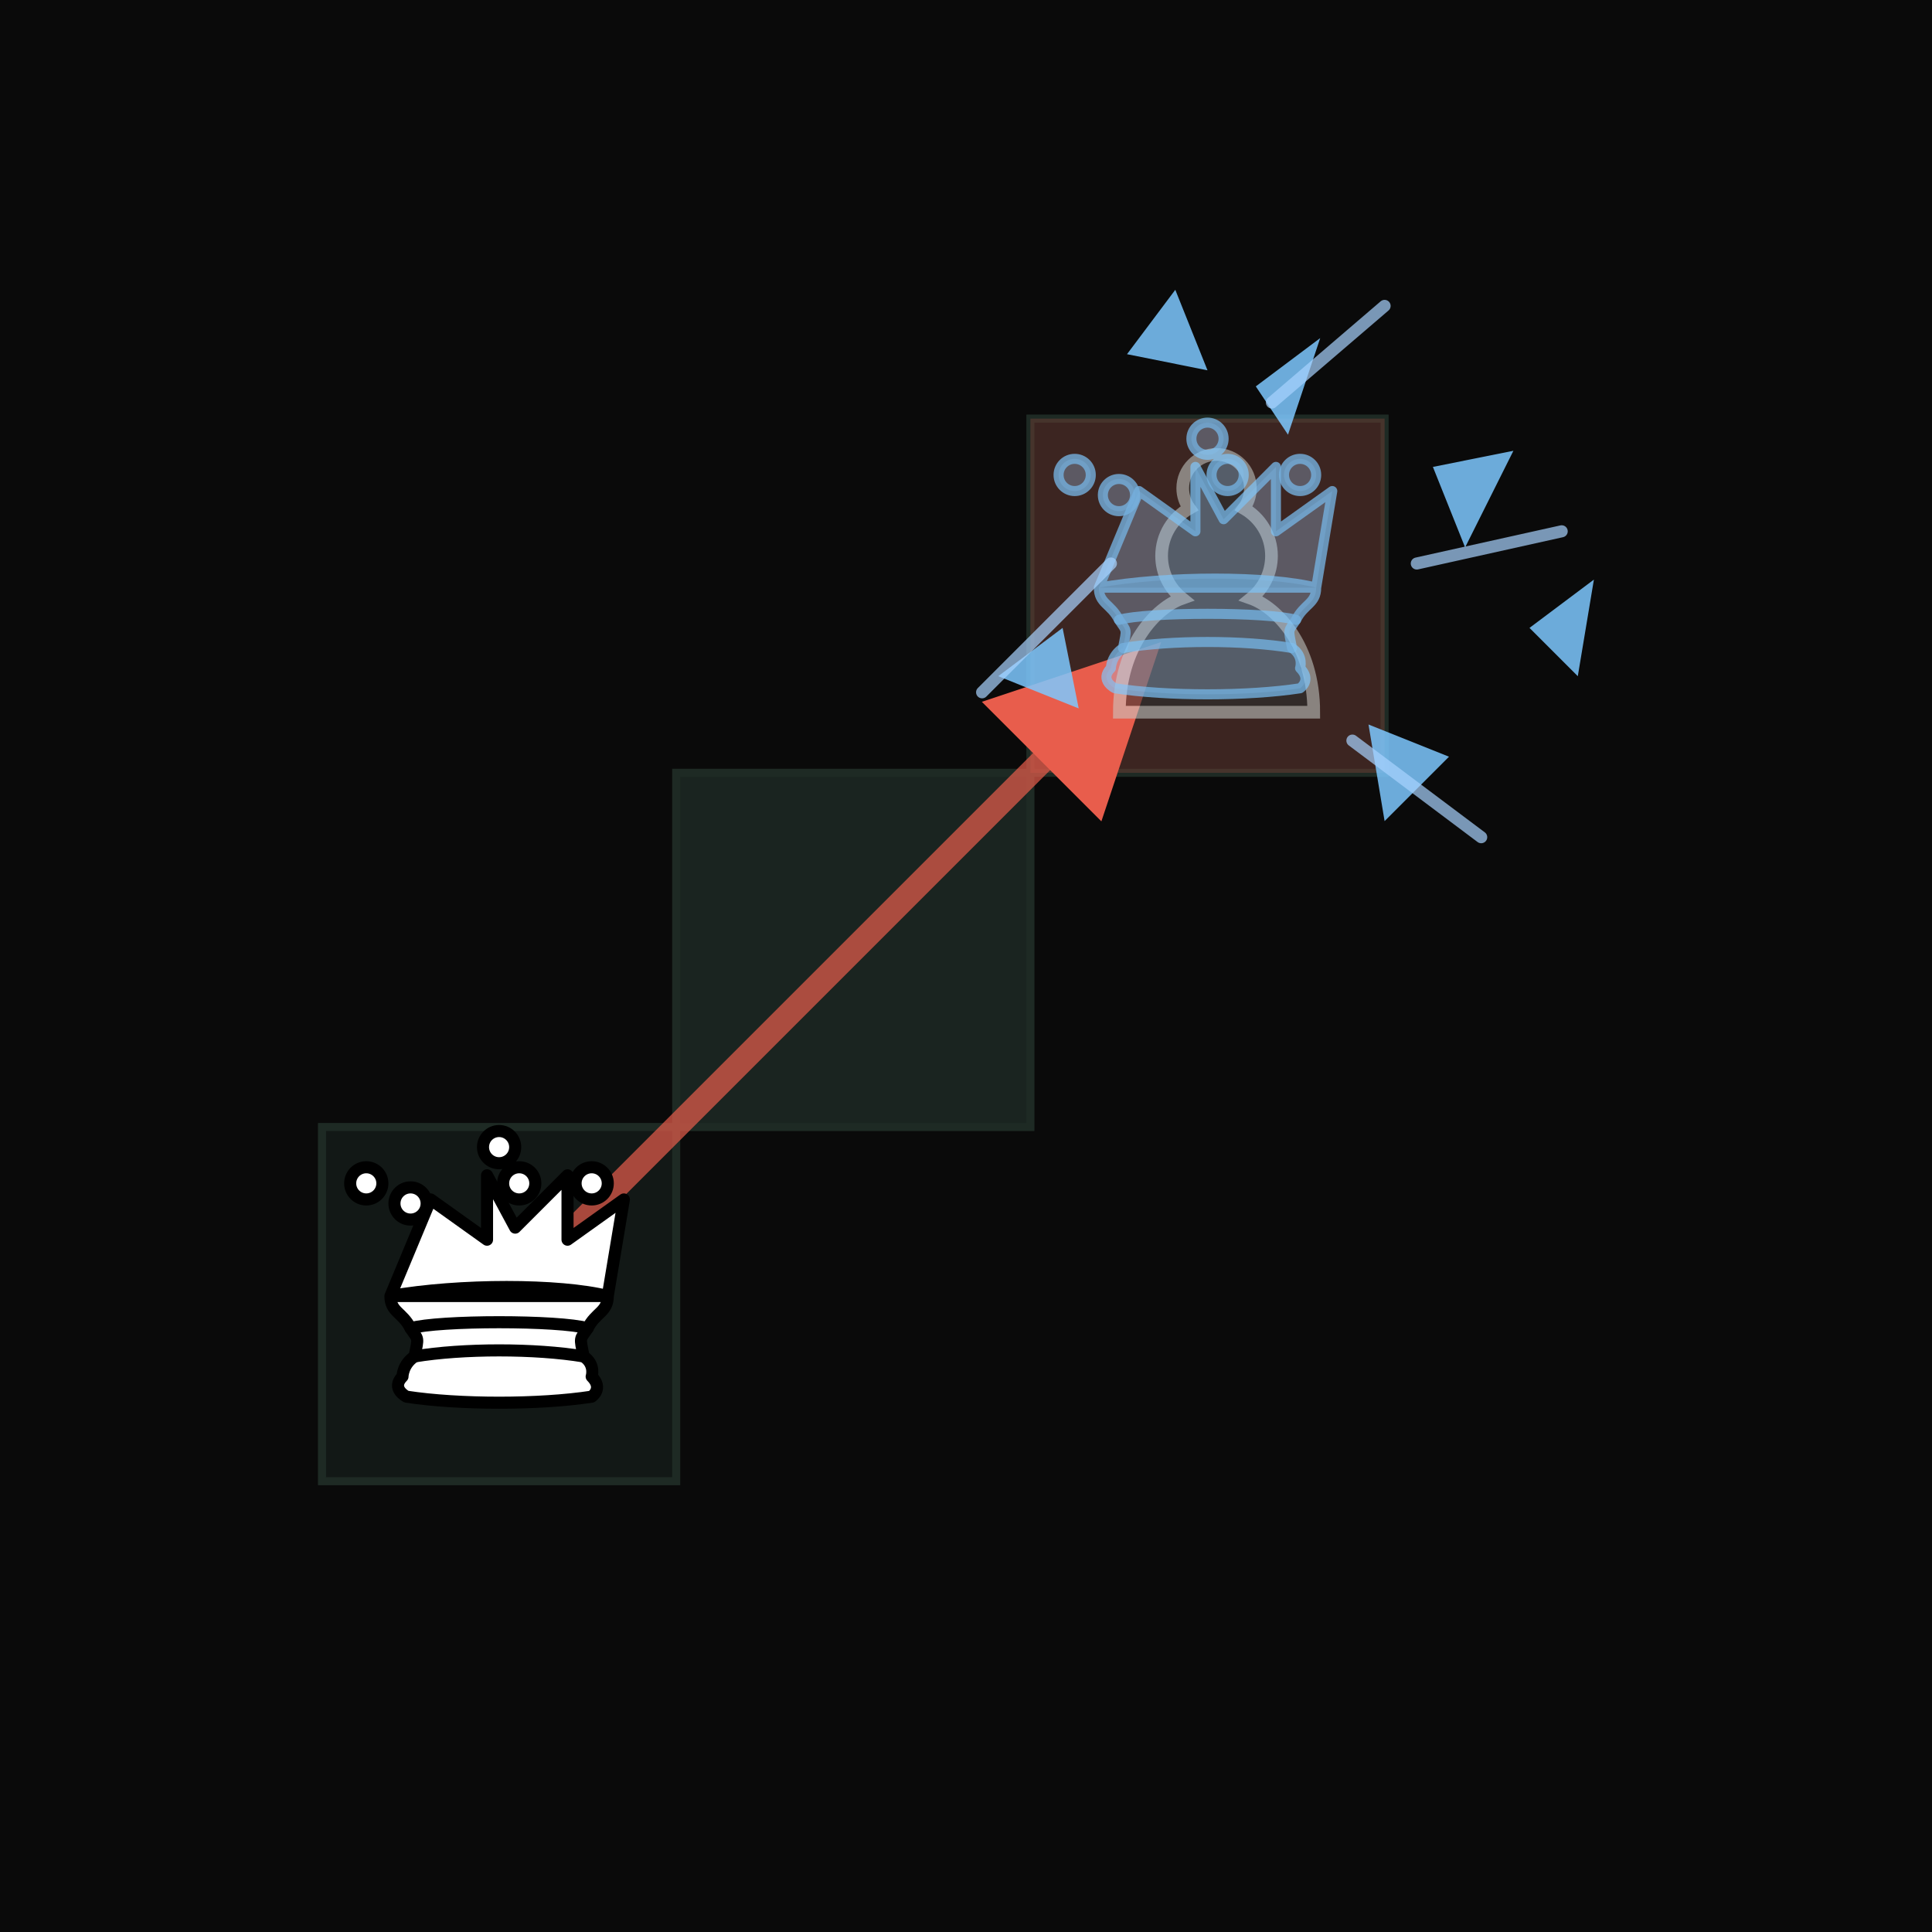
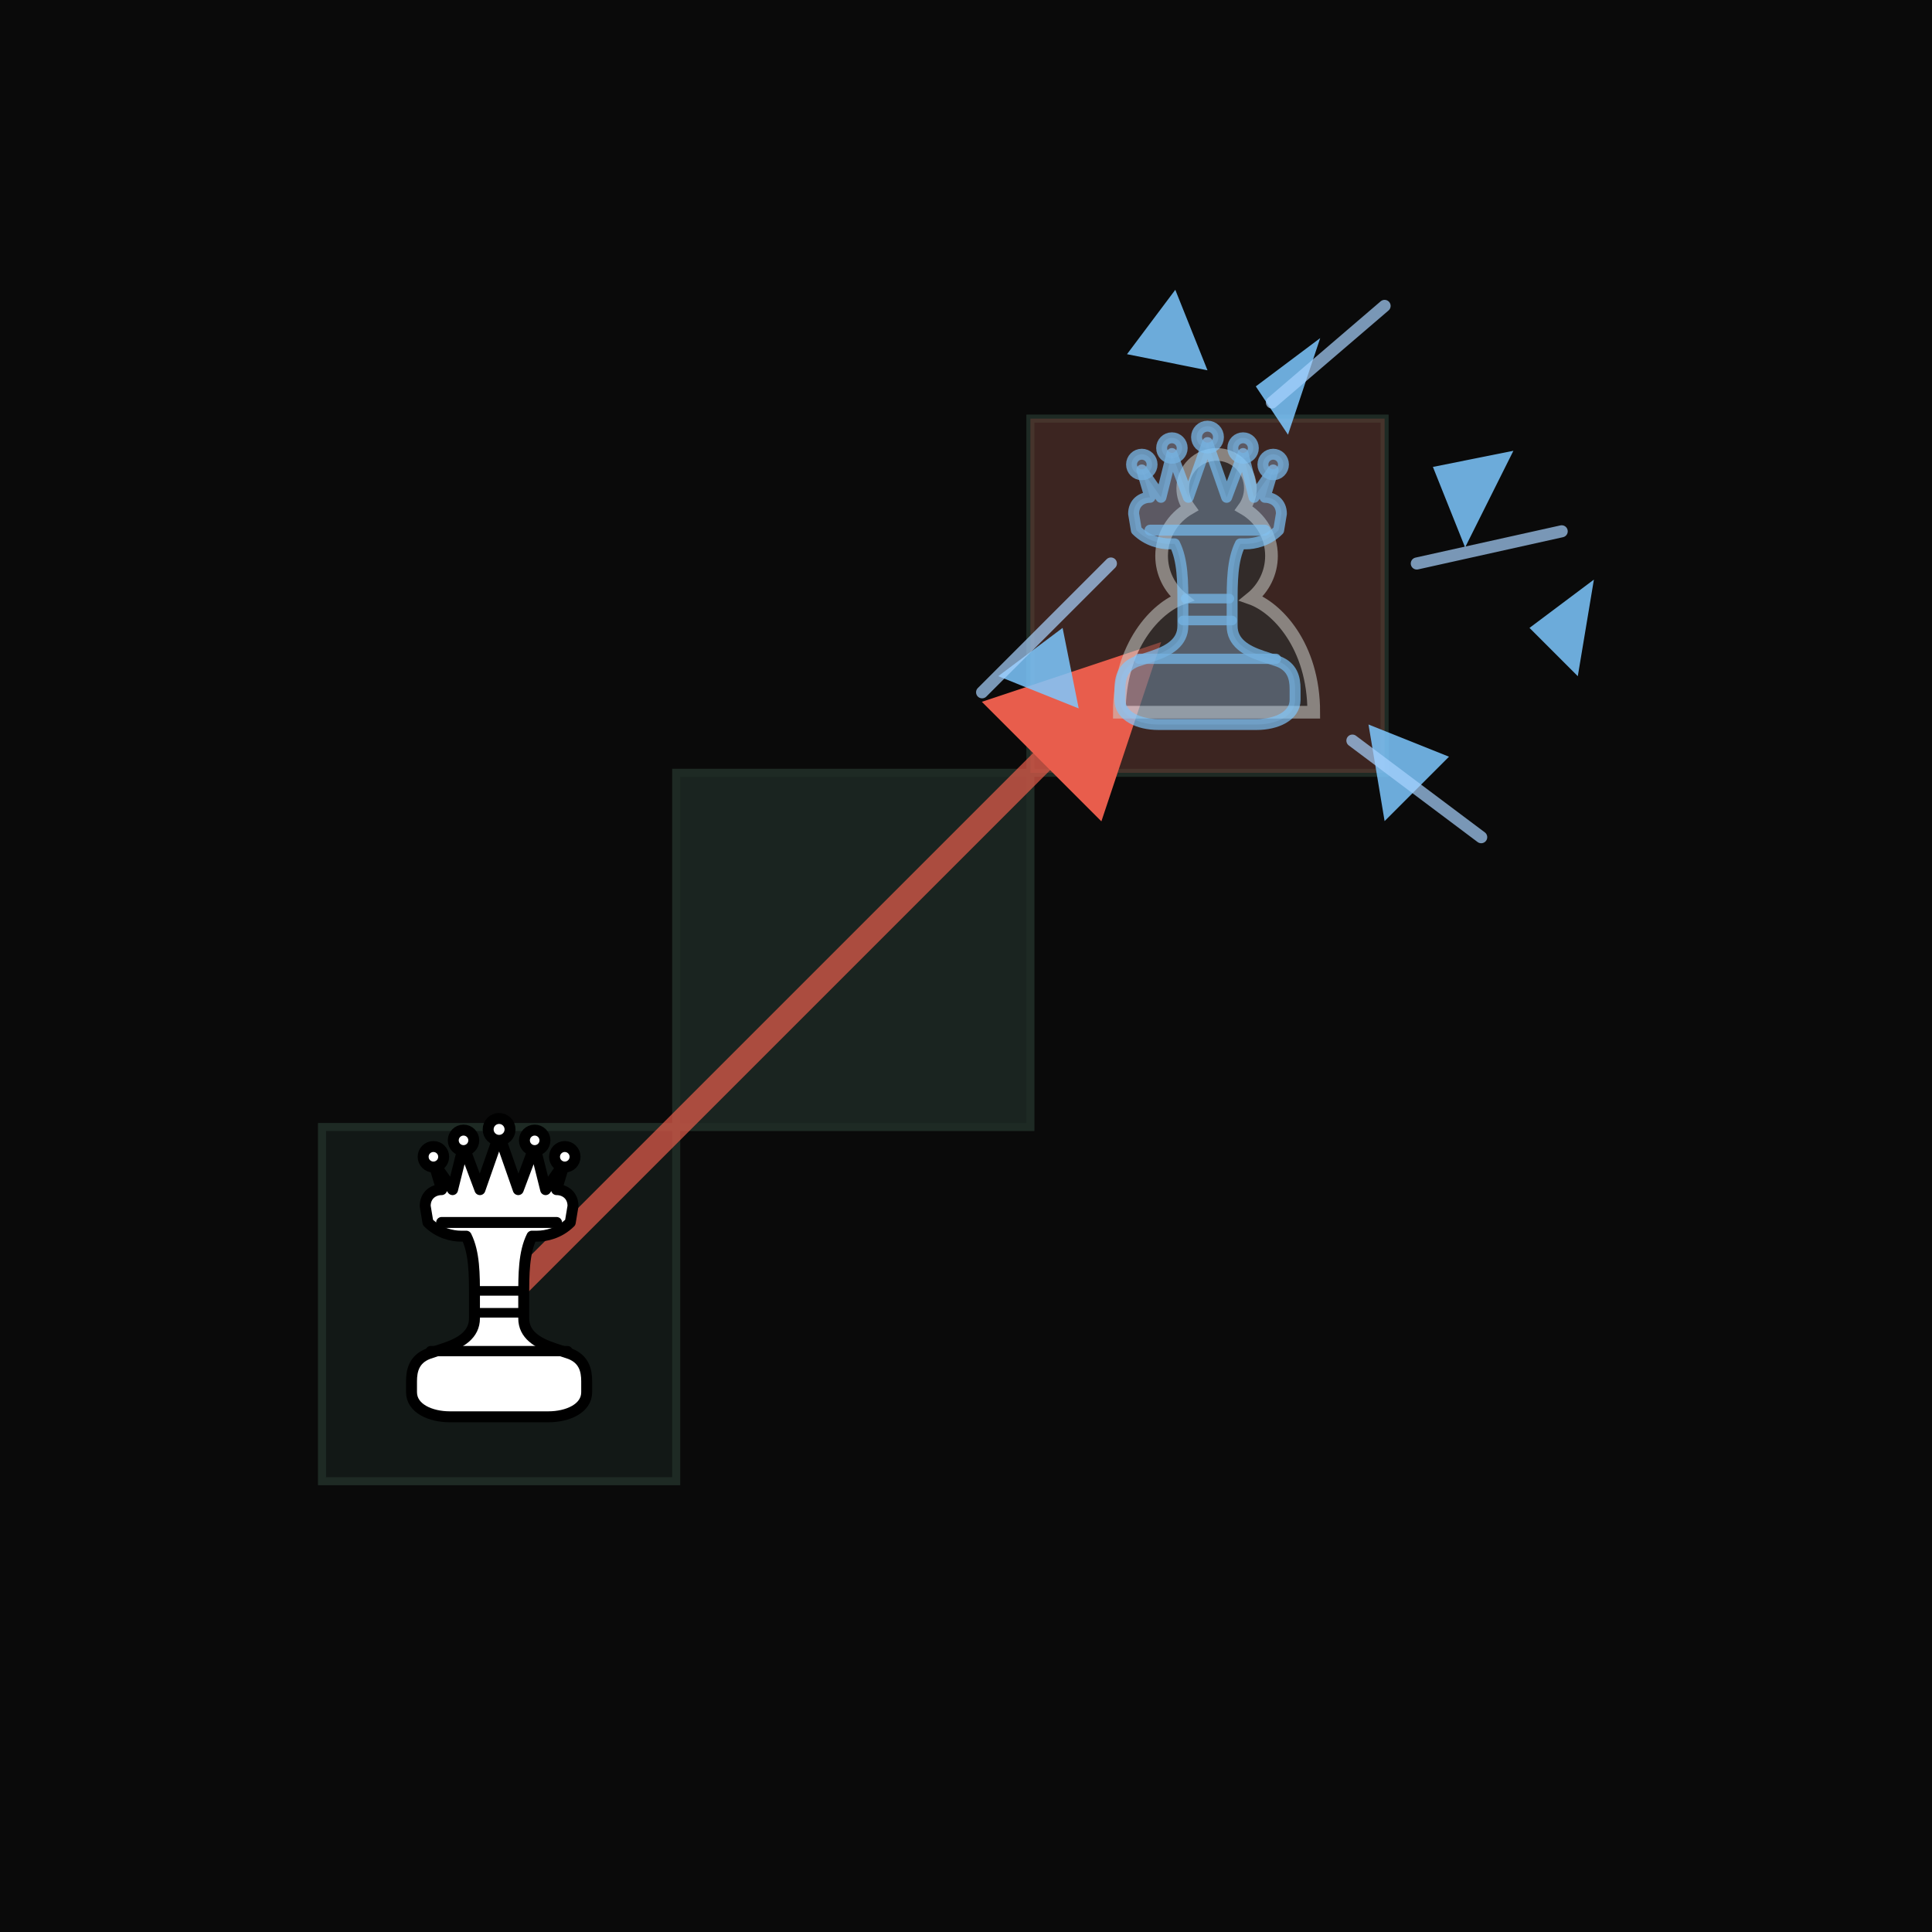
<svg xmlns="http://www.w3.org/2000/svg" viewBox="0 0 240 240" role="img" aria-labelledby="title desc">
  <rect width="240" height="240" fill="#0a0a0a" />
  <g stroke="#1e2a24" stroke-width="1">
    <rect x="40" y="140" width="44" height="44" fill="#121816" />
    <rect x="84" y="96" width="44" height="44" fill="#1a2420" />
    <rect x="128" y="52" width="44" height="44" fill="#121816" />
  </g>
  <rect x="128" y="52" width="44" height="44" fill="#e85d4c" fill-opacity="0.2" />
  <defs>
    <marker id="gq-arrow" markerWidth="7" markerHeight="7" refX="5" refY="3.5" orient="auto">
      <path d="M0,0 L7,3.5 L0,7 Z" fill="#e85d4c" />
    </marker>
  </defs>
  <path d="M62 162 L140 84" stroke="#e85d4c" stroke-opacity="0.7" stroke-width="3" stroke-linecap="round" fill="none" marker-end="url(#gq-arrow)" />
  <g transform="translate(127.5 47) scale(1.05)" opacity="0.55">
    <path fill="#2a3030" stroke="#c8d0cc" stroke-linecap="round" stroke-width="1.5" d="M22.5 9c-2.21 0-4 1.79-4 4 0 .89.29 1.71.78 2.38C17.33 16.5 16 18.59 16 21c0 2.03.94 3.84 2.41 5.03-3 1.06-7.41 5.55-7.41 13.47h23c0-7.92-4.41-12.41-7.41-13.47 1.47-1.19 2.41-3 2.41-5.03 0-2.41-1.33-4.5-3.28-5.62.49-.67.78-1.49.78-2.38 0-2.21-1.79-4-4-4z" />
  </g>
-   <g transform="translate(39.5 135) scale(1.0)">
-     <g fill="#fff" fill-rule="evenodd" stroke="#000" stroke-linecap="round" stroke-linejoin="round" stroke-width="1.5">
-       <path d="M8 12a2 2 0 1 1-4 0 2 2 0 1 1 4 0m16.5-4.5a2 2 0 1 1-4 0 2 2 0 1 1 4 0M36 12a2 2 0 1 1-4 0 2 2 0 1 1 4 0m-22.5 2.5a2 2 0 1 1-4 0 2 2 0 1 1 4 0M27 12a2 2 0 1 1-4 0 2 2 0 1 1 4 0" />
-       <path d="M9 26c8.5-1.5 21-1.5 27 0l2-12-7 5V11l-6.5 6.5L21 11v8l-7-5zM9 26c0 2 1.5 2 2.5 4 1 1.5 1 1 .5 3.5-1.5 1-1.5 2.5-1.5 2.5-1.5 1.5.5 2.5.5 2.5 6.5 1 16.5 1 23 0 0 0 1.5-1 0-2.5 0 0 .5-1.5-1-2.5-.5-2.5-.5-2 .5-3.5 1-2 2.5-2 2.5-4H9z" stroke-linecap="butt" />
-       <path fill="none" d="M11.5 30c3.5-1 18.5-1 22 0M12 33.5c6-1 15-1 21 0" />
+   <g transform="translate(62 142) scale(0.17)">
+     <path fill="#fff" stroke="#000" stroke-width="8" stroke-linejoin="round" stroke-linecap="round" d="M-54 46C-54 38 -48 34 -42 34L-48 14L-34 34L-26 2L-14 34L0 -6L14 34L26 2L34 34L48 14L42 34C48 34 54 38 54 46L52 58C44 66 34 68 28 68L24 68C18 80 18 96 18 112L18 128C18 140 28 146 40 150L52 154C62 158 64 166 64 174L64 182C64 194 50 200 36 200L-36 200C-50 200 -64 194 -64 182L-64 174C-64 166 -62 158 -52 154L-40 150C-28 146 -18 140 -18 128L-18 112C-18 96 -18 80 -24 68L-28 68C-34 68 -44 66 -52 58Z" />
+     <g fill="#fff" stroke="#000" stroke-width="8">
+       <circle cx="-48" cy="10" r="7.5" />
+       <circle cx="-26" cy="-2" r="7.5" />
+       <circle cx="0" cy="-10" r="8" />
+       <circle cx="26" cy="-2" r="7.5" />
+       <circle cx="48" cy="10" r="7.5" />
    </g>
+     <path d="M-42 58 L42 58" fill="none" stroke="#000" stroke-width="8" stroke-linecap="round" />
+     <path d="M-16 108 L16 108" fill="none" stroke="#000" stroke-width="7" stroke-linecap="round" />
+     <path d="M-18 124 L18 124" fill="none" stroke="#000" stroke-width="7" stroke-linecap="round" />
+     <path d="M-50 152 L50 152" fill="none" stroke="#000" stroke-width="7.5" stroke-linecap="round" />
  </g>
-   <g transform="translate(127.5 47) scale(1.0)" opacity="0.85">
-     <g fill="#a8d4ff" fill-opacity="0.35" fill-rule="evenodd" stroke="#7ec8ff" stroke-linecap="round" stroke-linejoin="round" stroke-width="1.25" stroke-opacity="0.8">
-       <path d="M8 12a2 2 0 1 1-4 0 2 2 0 1 1 4 0m16.5-4.5a2 2 0 1 1-4 0 2 2 0 1 1 4 0M36 12a2 2 0 1 1-4 0 2 2 0 1 1 4 0m-22.5 2.5a2 2 0 1 1-4 0 2 2 0 1 1 4 0M27 12a2 2 0 1 1-4 0 2 2 0 1 1 4 0" />
-       <path d="M9 26c8.5-1.5 21-1.5 27 0l2-12-7 5V11l-6.5 6.5L21 11v8l-7-5zM9 26c0 2 1.5 2 2.5 4 1 1.5 1 1 .5 3.5-1.5 1-1.5 2.5-1.5 2.5-1.5 1.5.5 2.5.5 2.5 6.5 1 16.5 1 23 0 0 0 1.5-1 0-2.5 0 0 .5-1.5-1-2.5-.5-2.5-.5-2 .5-3.5 1-2 2.5-2 2.5-4H9z" stroke-linecap="butt" />
-       <path fill="none" d="M11.5 30c3.5-1 18.5-1 22 0M12 33.5c6-1 15-1 21 0" />
+   <g transform="translate(150 56) scale(0.17)" opacity="0.85">
+     <path fill="#a8d4ff" fill-opacity="0.35" stroke="#7ec8ff" stroke-width="8" stroke-linejoin="round" stroke-linecap="round" stroke-opacity="0.8" d="M-54 46C-54 38 -48 34 -42 34L-48 14L-34 34L-26 2L-14 34L0 -6L14 34L26 2L34 34L48 14L42 34C48 34 54 38 54 46L52 58C44 66 34 68 28 68L24 68C18 80 18 96 18 112L18 128C18 140 28 146 40 150L52 154C62 158 64 166 64 174L64 182C64 194 50 200 36 200L-36 200C-50 200 -64 194 -64 182L-64 174C-64 166 -62 158 -52 154L-40 150C-28 146 -18 140 -18 128L-18 112C-18 96 -18 80 -24 68L-28 68C-34 68 -44 66 -52 58Z" />
+     <g fill="#a8d4ff" fill-opacity="0.35" stroke="#7ec8ff" stroke-width="8" stroke-opacity="0.8">
+       <circle cx="-48" cy="10" r="7.5" />
+       <circle cx="-26" cy="-2" r="7.5" />
+       <circle cx="0" cy="-10" r="8" />
+       <circle cx="26" cy="-2" r="7.5" />
+       <circle cx="48" cy="10" r="7.5" />
    </g>
+     <path d="M-42 58 L42 58" fill="none" stroke="#7ec8ff" stroke-width="8" stroke-linecap="round" stroke-opacity="0.8" />
+     <path d="M-16 108 L16 108" fill="none" stroke="#7ec8ff" stroke-width="7" stroke-linecap="round" stroke-opacity="0.8" />
+     <path d="M-18 124 L18 124" fill="none" stroke="#7ec8ff" stroke-width="7" stroke-linecap="round" stroke-opacity="0.8" />
+     <path d="M-50 152 L50 152" fill="none" stroke="#7ec8ff" stroke-width="7.5" stroke-linecap="round" stroke-opacity="0.8" />
  </g>
  <g fill="#7ec8ff" fill-opacity="0.85">
    <polygon points="156,48 164,42 160,54" />
    <polygon points="178,58 188,56 182,68" />
    <polygon points="170,90 180,94 172,102" />
    <polygon points="140,44 146,36 150,46" />
    <polygon points="132,78 124,84 134,88" />
    <polygon points="190,78 198,72 196,84" />
  </g>
  <g stroke="#a8d4ff" stroke-opacity="0.7" stroke-width="1.5" stroke-linecap="round" fill="none">
    <path d="M158 50 L172 38" />
    <path d="M176 70 L194 66" />
    <path d="M168 92 L184 104" />
    <path d="M138 70 L122 86" />
  </g>
</svg>
